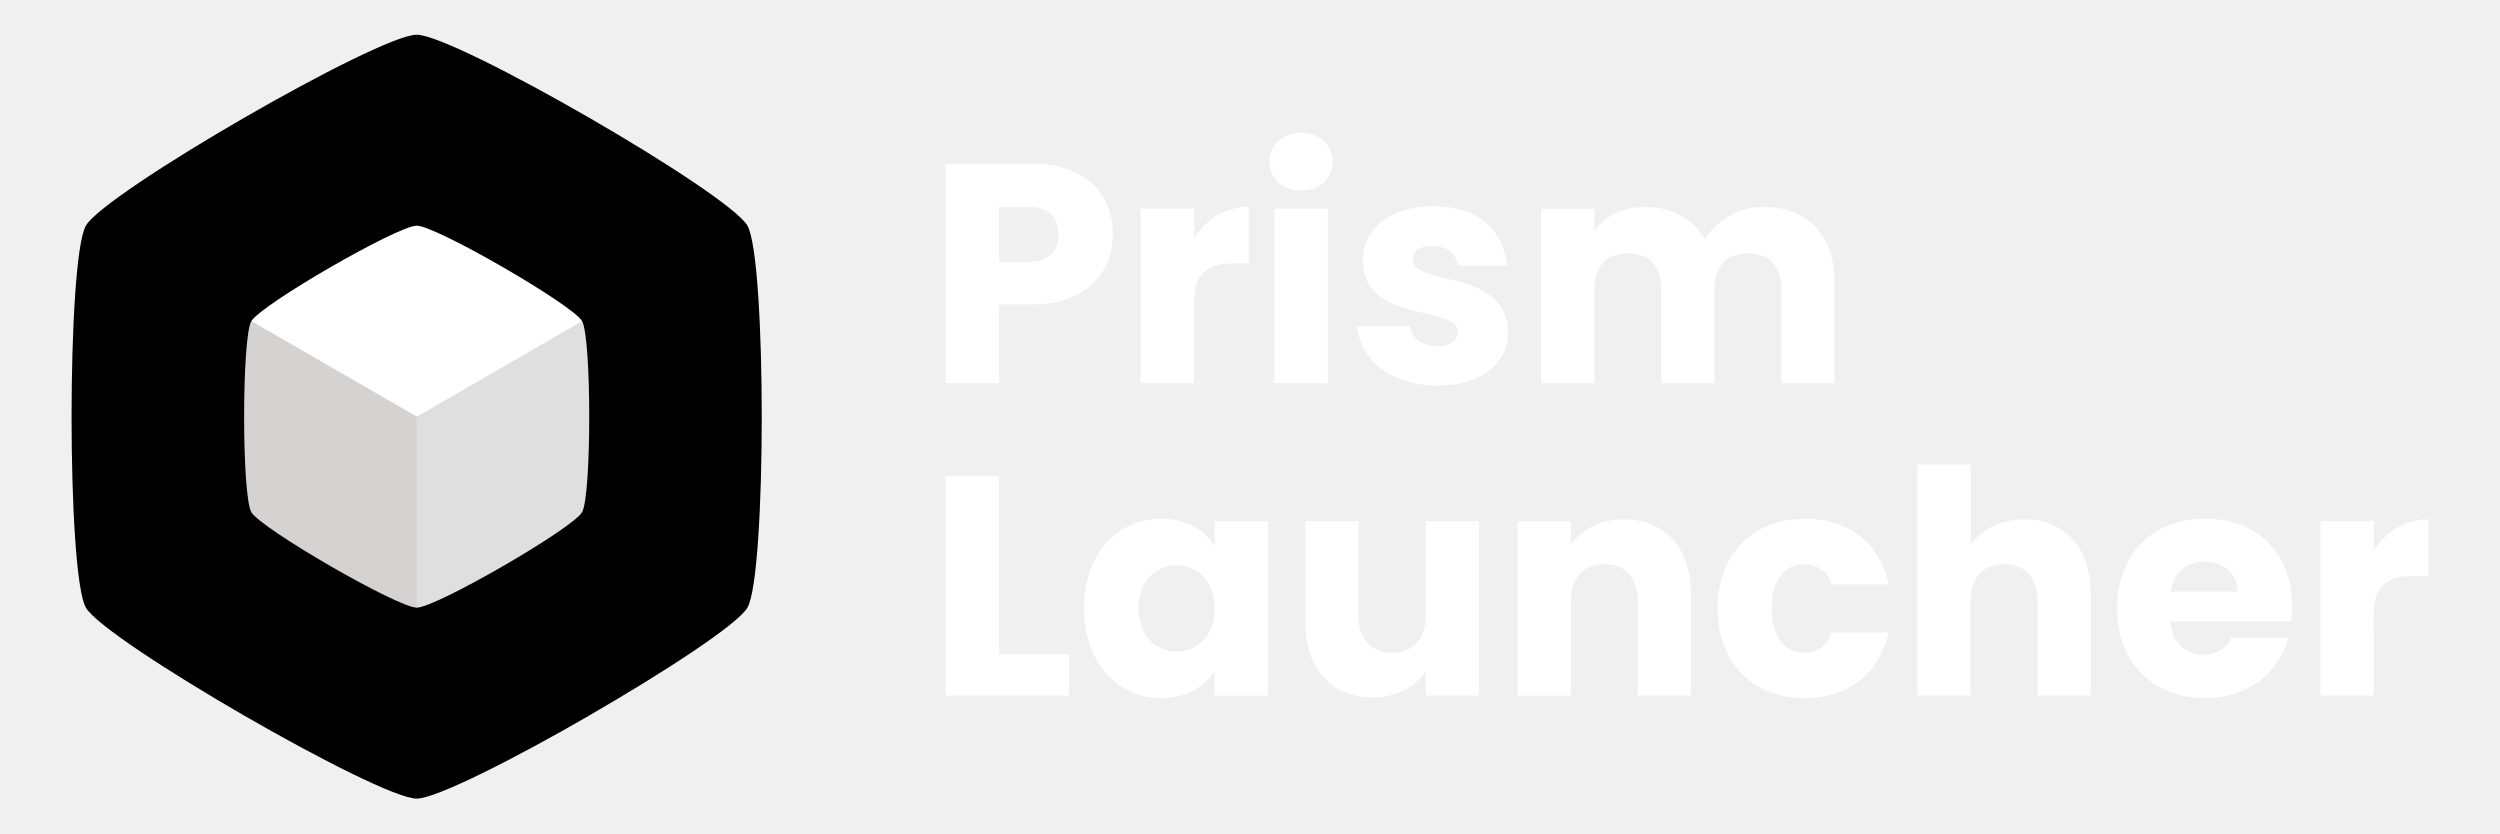
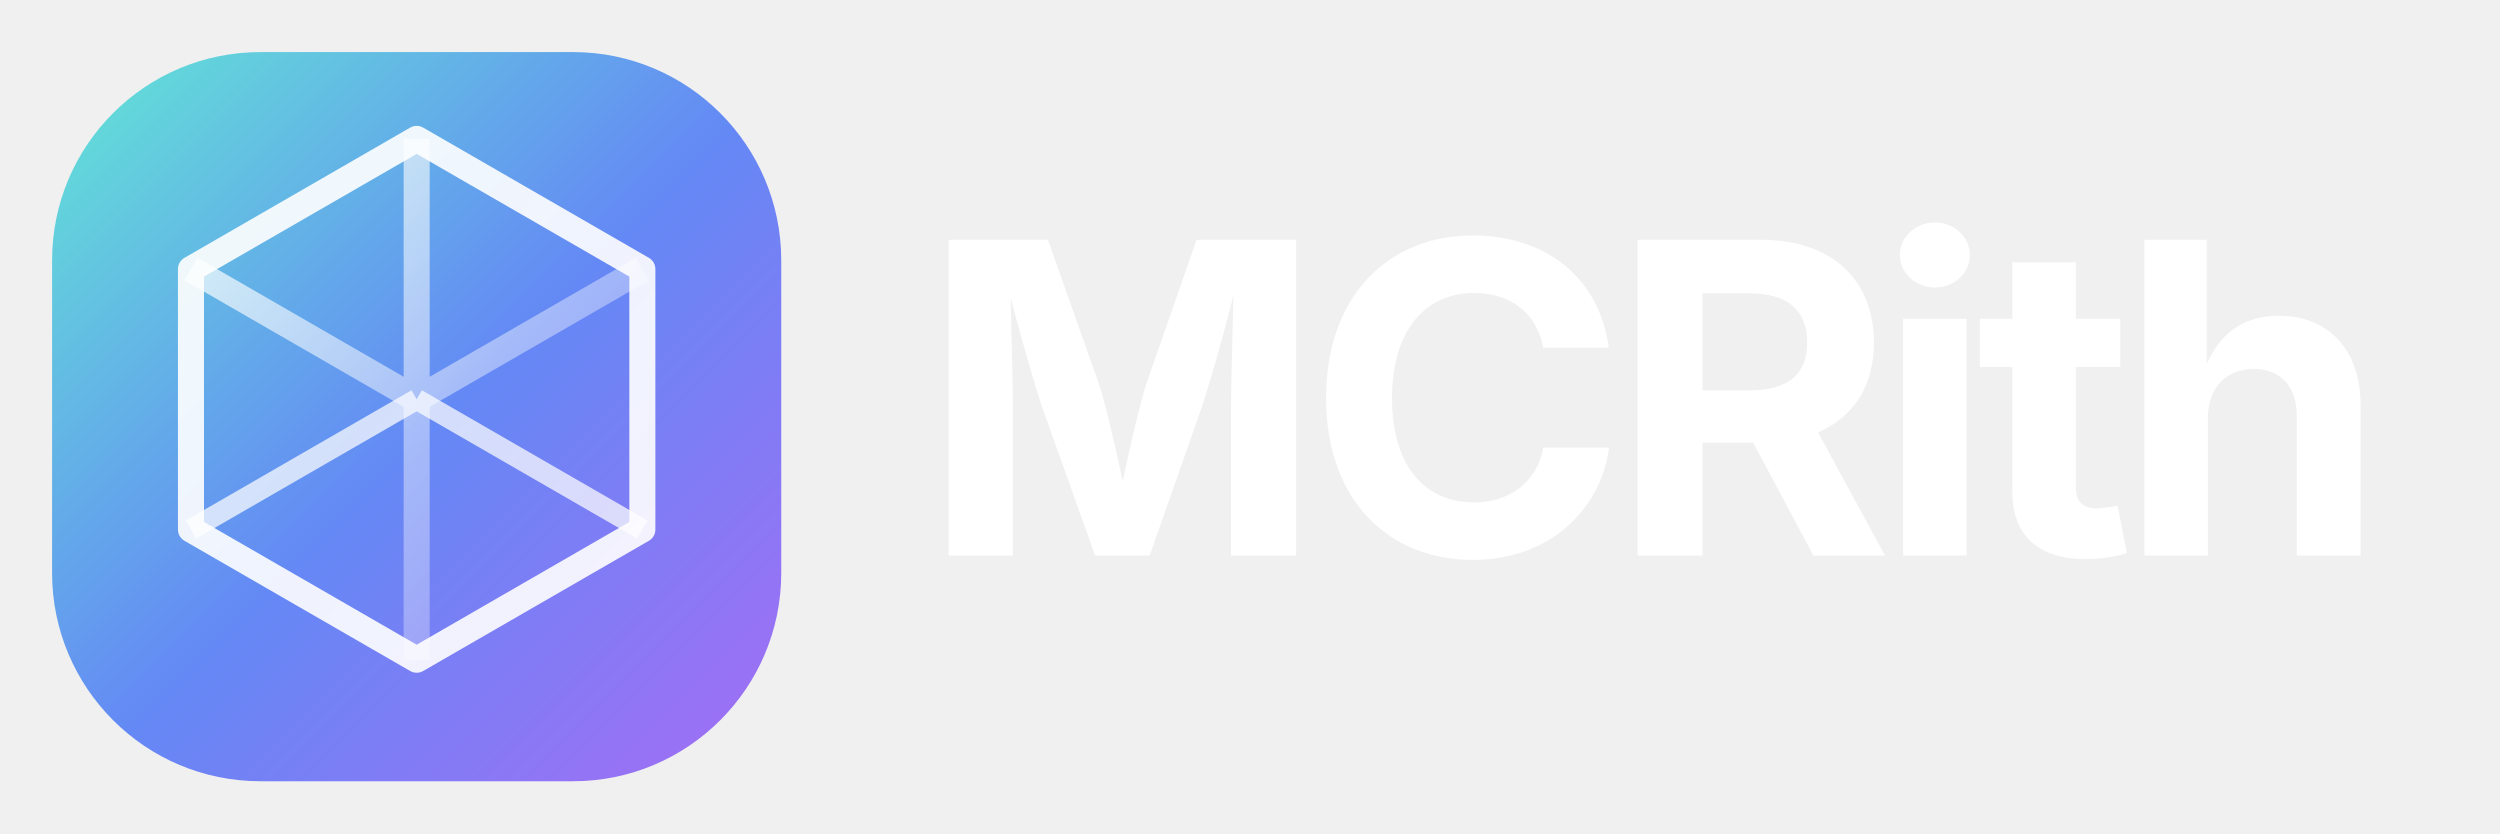
- <svg xmlns="http://www.w3.org/2000/svg" width="144" height="48" version="1.1" viewBox="0 0 38.1 12.7" id="svg66">
-   <defs id="defs70" />
-   <g stroke-width=".265" id="g24">
-     <path d="m6.35 6.35" fill="#000000" id="path4" />
-     <path d="m6.35 0.529-2.521 4.366 2.521 1.455 2.52-1.455 0.11-3.1c-1.151-0.665-2.339-1.266-2.63-1.266z" fill="#000000" id="path6" />
-     <path d="m8.98 1.795-2.63 4.555 2.52 1.455 2.521-4.366c-0.146-0.252-1.26-0.98-2.411-1.644z" fill="#000000" id="path8" />
-     <path d="m11.391 3.44-5.041 2.91 2.52 1.455 2.739-1.455c0-1.329-0.073-2.658-0.218-2.91z" fill="#000000" id="path10" />
-     <path d="m6.35 6.35v2.91h5.041c0.146-0.252 0.218-1.581 0.218-2.91z" fill="#000000" id="path12" />
-     <path d="m6.35 6.35v2.91l2.63 1.644c1.151-0.665 2.266-1.392 2.411-1.644z" fill="#000000" id="path14" />
-     <path d="m6.35 6.35-2.521 1.455 2.521 4.366c0.291 0 1.479-0.601 2.63-1.266z" fill="#000000" id="path16" />
-     <path d="m3.829 4.895-2.52 4.366c0.291 0.504 4.459 2.91 5.041 2.91v-5.821z" fill="#000000" id="path18" />
-     <path d="m1.309 3.44c-0.291 0.504-0.291 5.317 0 5.821l5.041-2.91v-2.91z" fill="#000000" id="path20" />
-     <path d="m6.35 0.529c-0.582-2e-8 -4.75 2.406-5.041 2.91l5.041 2.91z" fill="#000000" id="path22" />
-   </g>
-   <g transform="matrix(.88 0 0 .88 -10.906 -1.2421)" id="g32">
-     <g transform="translate(13.26 2.2776)" id="g28">
-       <path transform="matrix(.96975 0 0 .96975 .1921 .1921)" d="m6.35 2.939c-0.341 0-2.783 1.41-2.953 1.705l2.953 5.116 2.954-5.116c-0.171-0.295-2.613-1.705-2.954-1.705z" fill="#fff" stroke-width=".265" id="path26" />
-     </g>
-     <path d="m16.746 6.974 2.864 4.961c0.331 0 2.699-1.367 2.864-1.654 0.165-0.286 0.165-3.021 0-3.307l-2.864 1.654z" fill="#dfdfdf" stroke-width=".265" id="path30" />
-   </g>
-   <path d="m3.83 4.895c-0.146 0.252-0.146 2.658 0 2.91 0.146 0.252 2.229 1.455 2.52 1.455v-2.91z" fill="#d6d2d2" stroke-width=".265" id="path34" />
-   <g fill="#14191e" stroke-width=".265" aria-label="Prism Launcher" id="g62" style="fill:#ffffff;fill-opacity:1">
-     <path d="m15.669 3.991h-0.443v-0.838h0.443c0.324 0 0.462 0.162 0.462 0.419 0 0.257-0.138 0.419-0.462 0.419zm1.291-0.419c0-0.614-0.41-1.076-1.229-1.076h-1.319v3.343h0.814v-1.2h0.505c0.852 0 1.229-0.514 1.229-1.067z" id="path36" style="fill:#ffffff;fill-opacity:1" />
-     <path d="m18.198 4.605c0-0.457 0.224-0.591 0.61-0.591h0.224v-0.862c-0.357 0-0.648 0.191-0.833 0.471v-0.443h-0.814v2.658h0.814z" id="path38" style="fill:#ffffff;fill-opacity:1" />
-     <path d="m19.421 3.181v2.658h0.814v-2.658zm0.41-0.276c0.286 0 0.481-0.195 0.481-0.438 0-0.248-0.195-0.443-0.481-0.443-0.291 0-0.486 0.195-0.486 0.443 0 0.243 0.195 0.438 0.486 0.438z" id="path40" style="fill:#ffffff;fill-opacity:1" />
-     <path d="m21.908 5.877c0.667 0 1.076-0.348 1.076-0.81-0.014-0.991-1.453-0.691-1.453-1.114 0-0.129 0.105-0.205 0.295-0.205 0.229 0 0.367 0.119 0.391 0.3h0.752c-0.052-0.524-0.433-0.905-1.119-0.905-0.695 0-1.081 0.371-1.081 0.824 0 0.976 1.448 0.667 1.448 1.095 0 0.119-0.11 0.214-0.319 0.214-0.224 0-0.391-0.124-0.41-0.31h-0.805c0.038 0.514 0.514 0.91 1.224 0.91z" id="path42" style="fill:#ffffff;fill-opacity:1" />
-     <path d="m27.146 4.396v1.443h0.81v-1.553c0-0.714-0.424-1.133-1.081-1.133-0.386 0-0.719 0.214-0.895 0.495-0.181-0.319-0.505-0.495-0.905-0.495-0.348 0-0.619 0.148-0.776 0.362v-0.333h-0.814v2.658h0.814v-1.443c0-0.348 0.2-0.538 0.51-0.538 0.31 0 0.51 0.191 0.51 0.538v1.443h0.81v-1.443c0-0.348 0.2-0.538 0.51-0.538 0.31 0 0.51 0.191 0.51 0.538z" id="path44" style="fill:#ffffff;fill-opacity:1" />
-     <path d="m15.226 7.258h-0.814v3.343h1.881v-0.629h-1.067z" id="path46" style="fill:#ffffff;fill-opacity:1" />
-     <path d="m16.521 9.268c0 0.838 0.519 1.372 1.167 1.372 0.395 0 0.676-0.181 0.824-0.414v0.376h0.814v-2.658h-0.814v0.376c-0.143-0.233-0.424-0.414-0.819-0.414-0.652 0-1.172 0.524-1.172 1.362zm1.991 0.005c0 0.424-0.271 0.657-0.581 0.657-0.305 0-0.581-0.238-0.581-0.662s0.276-0.652 0.581-0.652c0.31 0 0.581 0.233 0.581 0.657z" id="path48" style="fill:#ffffff;fill-opacity:1" />
-     <path d="m22.541 10.601v-2.658h-0.814v1.443c0 0.362-0.2 0.562-0.514 0.562-0.305 0-0.51-0.2-0.51-0.562v-1.443h-0.81v1.553c0 0.71 0.414 1.133 1.029 1.133 0.357 0 0.643-0.162 0.805-0.391v0.362z" id="path50" style="fill:#ffffff;fill-opacity:1" />
-     <path d="m24.96 9.158v1.443h0.81v-1.553c0-0.714-0.41-1.133-1.024-1.133-0.357 0-0.643 0.157-0.805 0.381v-0.352h-0.814v2.658h0.814v-1.443c0-0.362 0.2-0.562 0.51-0.562 0.31 0 0.51 0.2 0.51 0.562z" id="path52" style="fill:#ffffff;fill-opacity:1" />
-     <path d="m26.175 9.273c0 0.843 0.552 1.367 1.333 1.367 0.667 0 1.138-0.386 1.276-1h-0.867c-0.071 0.195-0.2 0.305-0.424 0.305-0.291 0-0.491-0.229-0.491-0.672s0.2-0.672 0.491-0.672c0.224 0 0.357 0.119 0.424 0.305h0.867c-0.138-0.633-0.61-1-1.276-1-0.781 0-1.333 0.529-1.333 1.367z" id="path54" style="fill:#ffffff;fill-opacity:1" />
-     <path d="m29.218 7.077v3.524h0.814v-1.443c0-0.362 0.2-0.562 0.51-0.562 0.31 0 0.51 0.2 0.51 0.562v1.443h0.81v-1.553c0-0.714-0.405-1.133-1.01-1.133-0.367 0-0.657 0.157-0.819 0.386v-1.224z" id="path56" style="fill:#ffffff;fill-opacity:1" />
-     <path d="m33.599 8.558c0.271 0 0.5 0.167 0.5 0.457h-1.019c0.048-0.295 0.252-0.457 0.519-0.457zm1.272 1.162h-0.867c-0.067 0.143-0.195 0.257-0.424 0.257-0.262 0-0.476-0.162-0.505-0.51h1.843c0.009-0.081 0.014-0.162 0.014-0.238 0-0.81-0.548-1.324-1.324-1.324-0.791 0-1.343 0.524-1.343 1.367 0 0.843 0.562 1.367 1.343 1.367 0.662 0 1.133-0.4 1.262-0.919z" id="path58" style="fill:#ffffff;fill-opacity:1" />
-     <path d="m36.176 9.368c0-0.457 0.224-0.591 0.61-0.591h0.224v-0.862c-0.357 0-0.648 0.191-0.833 0.471v-0.443h-0.814v2.658h0.814z" id="path60" style="fill:#ffffff;fill-opacity:1" />
-   </g>
+ <svg xmlns="http://www.w3.org/2000/svg" width="144" height="48" viewBox="0 0 144 48" role="img" aria-labelledby="title">
+   <defs>
+     <linearGradient id="crystal" x1="0" y1="0" x2="1" y2="1">
+       <stop offset="0" stop-color="#62e6d5" />
+       <stop offset=".52" stop-color="#6488f5" />
+       <stop offset="1" stop-color="#a56cf4" />
+     </linearGradient>
+     <linearGradient id="facet" x1="0" y1="0" x2="1" y2="1">
+       <stop offset="0" stop-color="#ffffff" stop-opacity=".78" />
+       <stop offset="1" stop-color="#ffffff" stop-opacity=".12" />
+     </linearGradient>
+   </defs>
+   <rect x="3" y="3" width="42" height="42" rx="12" fill="url(#crystal)" />
+   <path d="M24 8 37 15.5v15L24 38 11 30.5v-15Z" fill="none" stroke="#fff" stroke-opacity=".9" stroke-width="1.5" stroke-linejoin="round" />
+   <path d="m24 8 0 15 13-7.5M24 23l-13-7.5M24 23v15" fill="none" stroke="url(#facet)" stroke-width="1.5" stroke-linejoin="round" />
+   <path d="m24 23 13 7.5M24 23l-13 7.5" fill="none" stroke="#fff" stroke-opacity=".72" stroke-width="1.2" />
+   <text x="53" y="32" fill="#ffffff" font-family="Inter, Segoe UI, Arial, sans-serif" font-size="25" font-weight="750" letter-spacing="-1.05">MCRith</text>
</svg>
